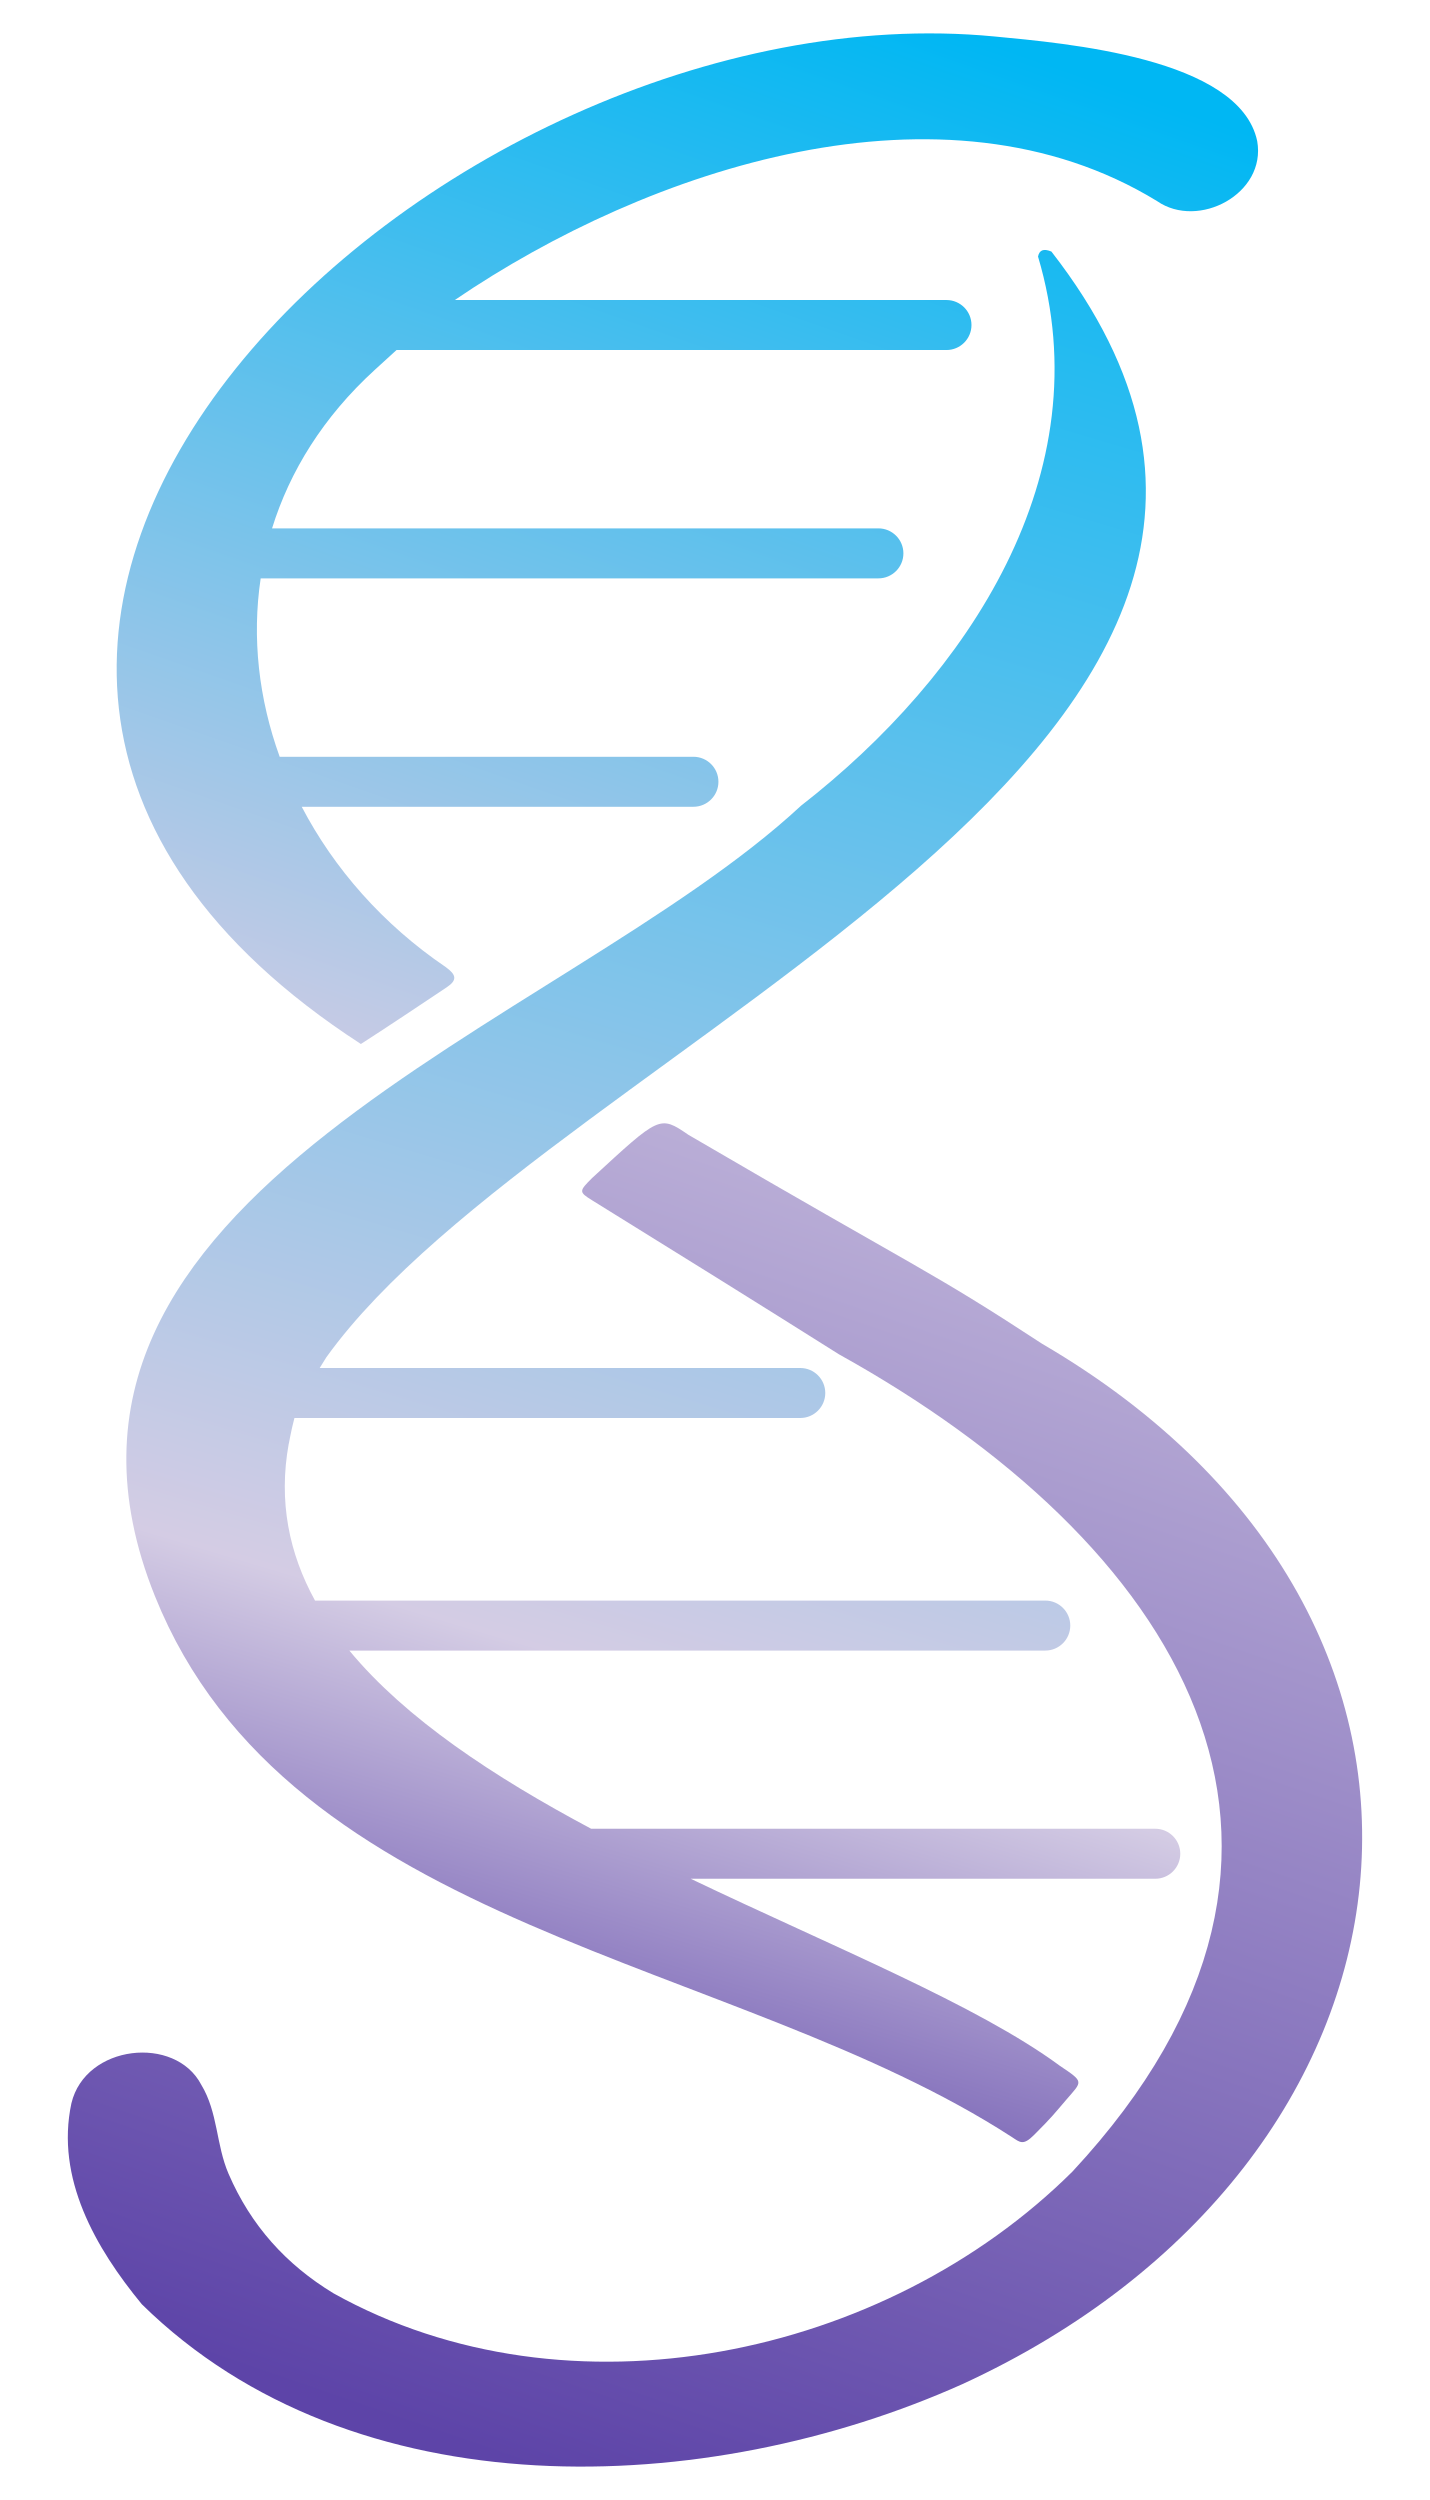
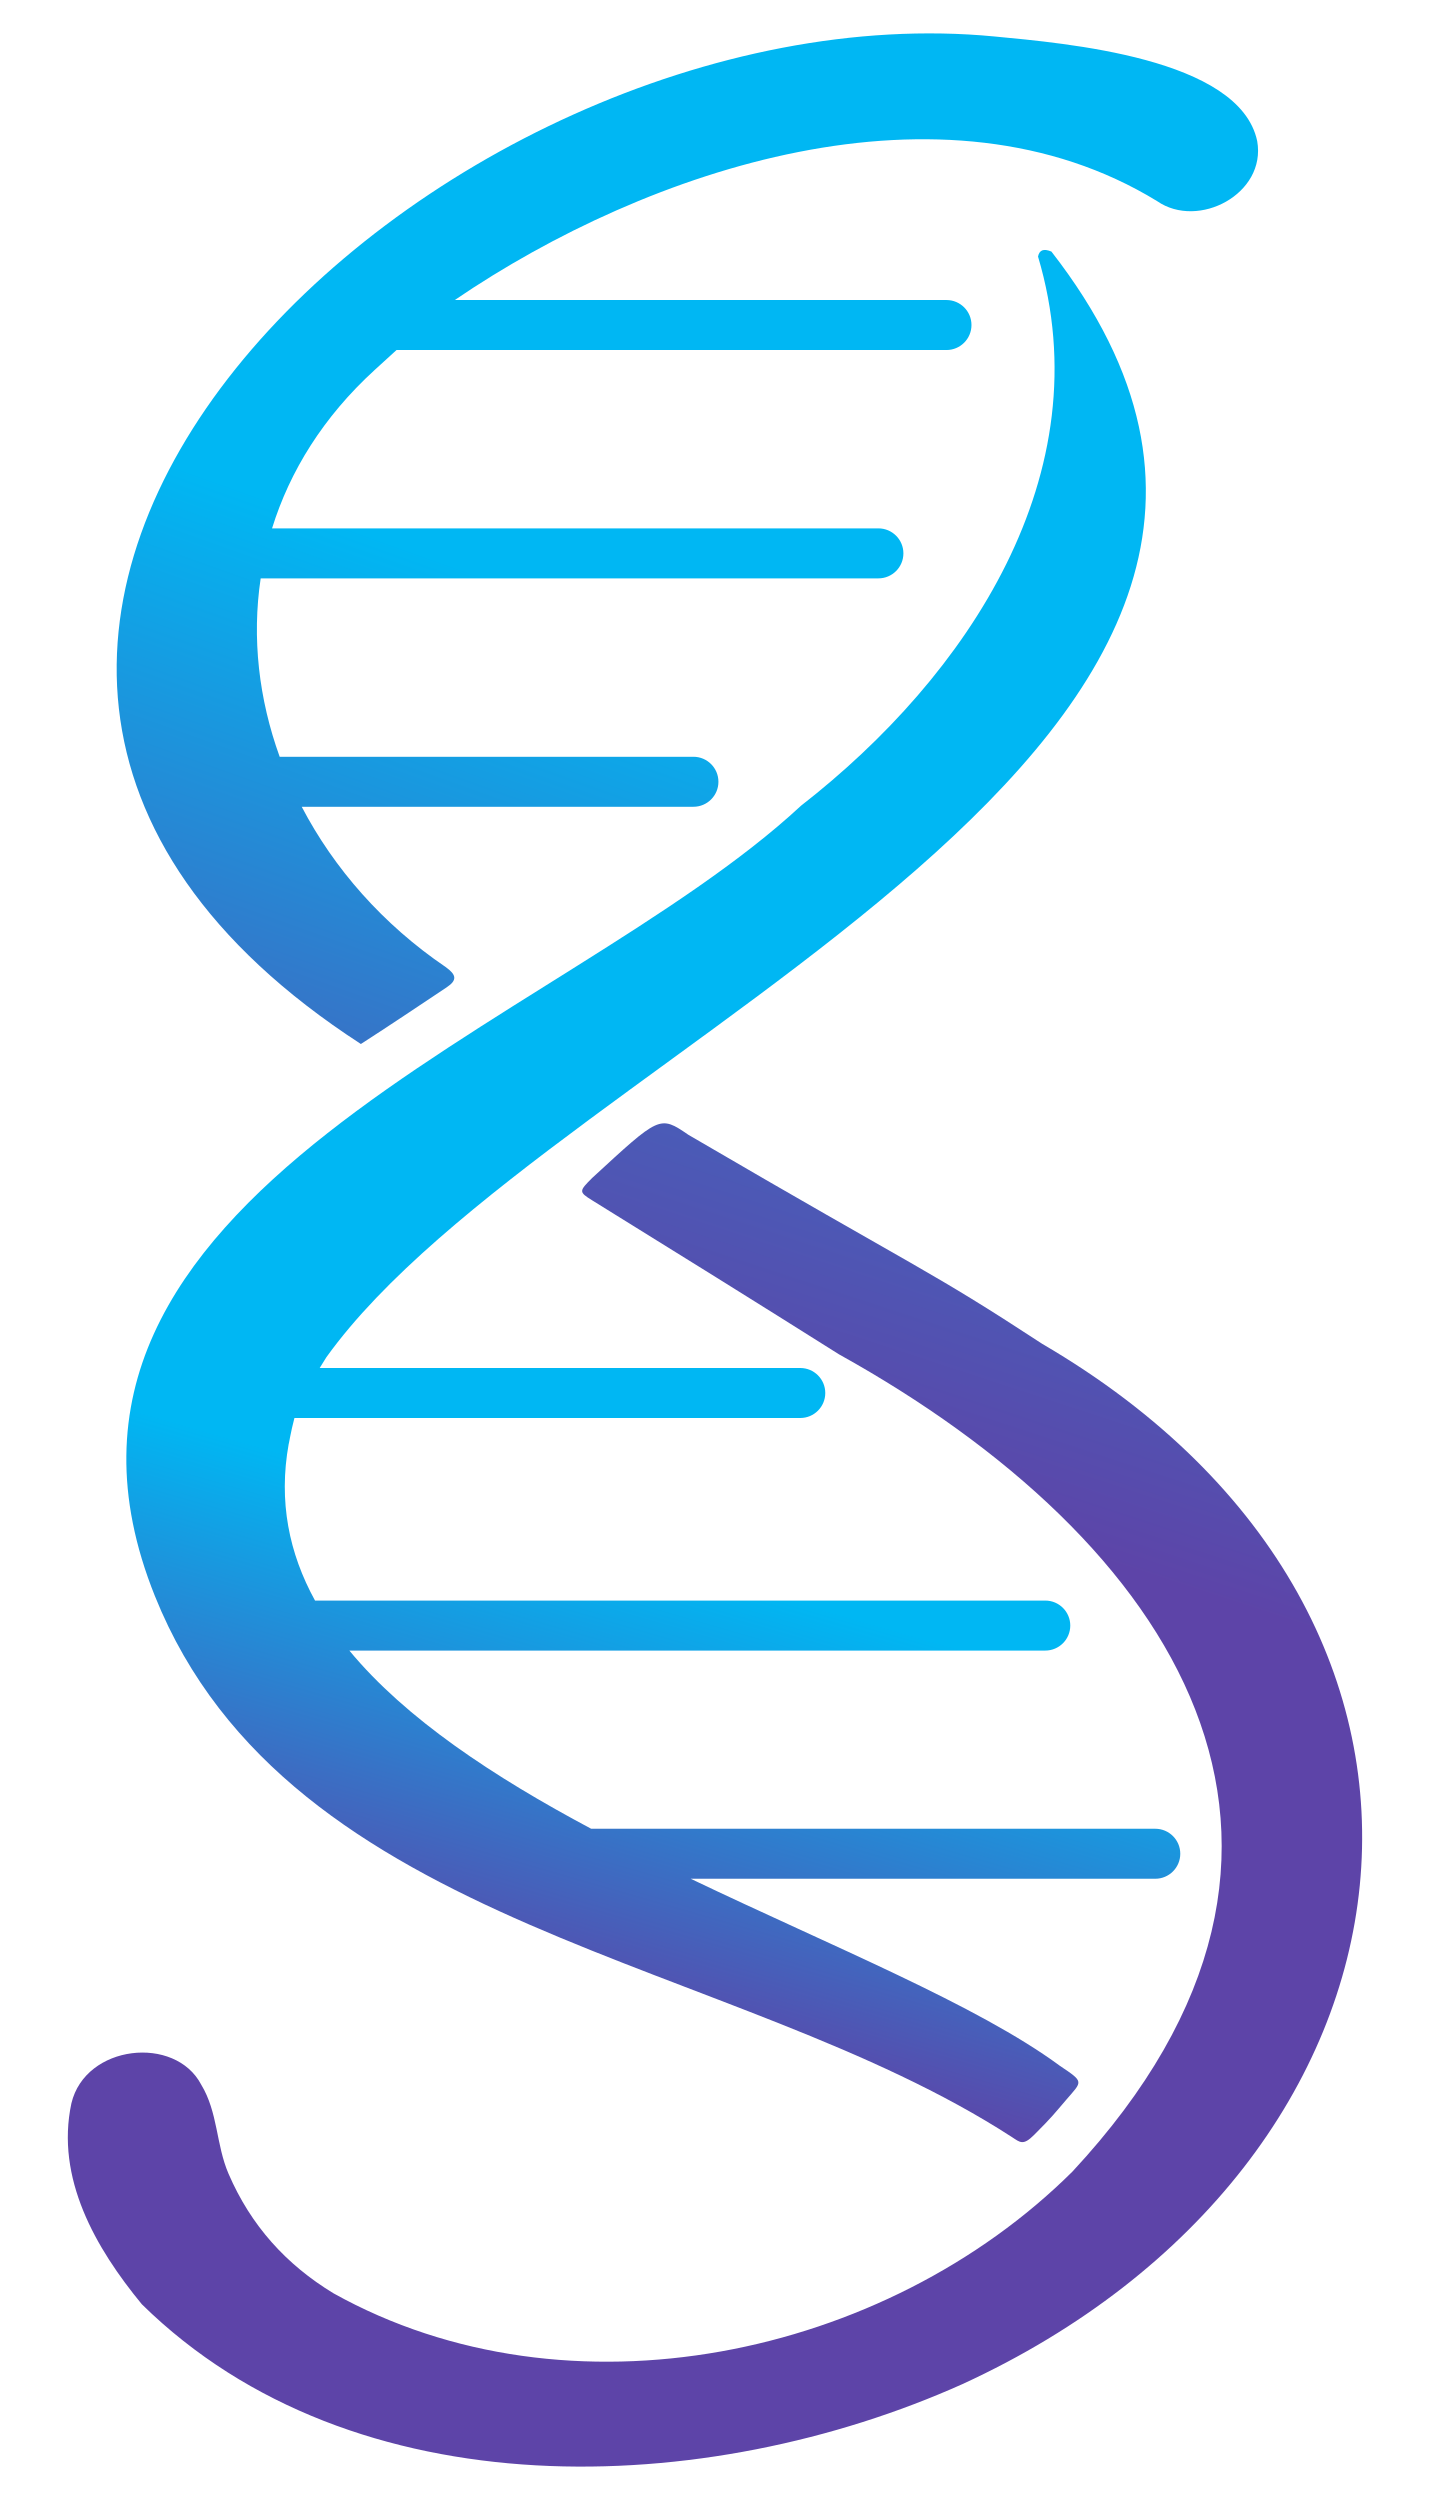
<svg xmlns="http://www.w3.org/2000/svg" version="1.1" id="New" x="0px" y="0px" viewBox="0 0 572 1000" style="enable-background:new 0 0 572 1000;" xml:space="preserve">
  <style type="text/css">
	.st0{fill:url(#SVGID_1_);}
	.st1{fill:url(#Bottom_1_);}
	.st2{fill:url(#SVGID_2_);}
</style>
  <g>
    <g>
-       <linearGradient id="SVGID_1_" gradientUnits="userSpaceOnUse" x1="448.613" y1="28.658" x2="198.251" y2="865.391">
+       <linearGradient id="SVGID_1_" gradientUnits="userSpaceOnUse" x1="417.644" y1="114.161" x2="217.623" y2="806.009">
        <stop offset="0" style="stop-color:#00B7F3" />
-         <stop offset="0.768" style="stop-color:#D4CCE4" />
+         <stop offset="0.74" style="stop-color:#00B7F3" />
        <stop offset="1" style="stop-color:#5D44A8" />
      </linearGradient>
      <path class="st0" d="M462.11,731.5c-0.43,0-0.84,0.04-1.25,0.09C461.23,731.54,461.63,731.5,462.11,731.5H236.46    c-38.81-20.69-74.09-43.89-96.72-71.27h278.37c-0.3,0-0.56-0.02-0.81-0.04c0.27,0.02,0.54,0.04,0.81,0.04c5.52,0,10-4.48,10-10    c0-5.52-4.48-10-10-10c-0.27,0-0.54,0.02-0.81,0.04c0.25-0.02,0.52-0.04,0.81-0.04h-292.1c-10.38-18.87-14.69-39.63-10.52-62.72    c0.01,0.46,0.8-4.75,2.28-10.31h202.34c5.52,0,10-4.48,10-10c0-5.52-4.48-10-10-10H127.87l2.69-4.32    c91.01-126.74,442.29-246.47,290-442.26c-3.09-1.28-4.79-0.66-5.35,2c25.91,86.93-28.13,167.77-94.81,219.67    C224.61,411.32-2.78,477.19,61.95,638.39c53.91,134.26,231.29,144.12,342.85,216.46c3.25,2.13,4.47,3.49,8.83-0.88    c7.46-7.46,7.77-8.14,12.98-14.19c6.32-7.36,7.16-6.88-2.64-13.44c-32.91-24.27-90.79-47.61-147.7-74.84h185.84    c-0.48,0-0.88-0.04-1.25-0.09c0.41,0.05,0.83,0.09,1.25,0.09c5.52,0,10-4.48,10-10C472.11,735.98,467.63,731.5,462.11,731.5z" />
    </g>
-     <linearGradient id="Bottom_1_" gradientUnits="userSpaceOnUse" x1="442.845" y1="349.122" x2="222.77" y2="991.103">
-       <stop offset="0" style="stop-color:#D4CCE4" />
+     <linearGradient id="Bottom_1_" gradientUnits="userSpaceOnUse" x1="527.947" y1="67.5" x2="231.811" y2="971.491">
+       <stop offset="0" style="stop-color:#00B7F3" />
+       <stop offset="0.586" style="stop-color:#5D44A8" />
      <stop offset="1" style="stop-color:#5D44A8" />
    </linearGradient>
    <path id="Bottom" class="st1" d="M56.75,921.72c-18.58-22.56-34.58-50.47-28.19-80.4c5.62-23.56,41.56-27.35,51.93-7.44   c6.71,11.03,5.91,24,10.91,35.59c8.95,20.77,23.05,36.34,41.99,47.85c94.09,52.48,220.59,25.79,295.55-48.65   c121.88-131.02,40.38-252.7-93.33-326.93c-32.82-20.7-65.79-41.19-98.78-61.63c-5.37-3.33-5.23-3.66,0.03-8.92   c26.98-24.83,26.95-25.2,38.49-17.27c93.62,54.72,95.71,53.6,141.57,83.64c189.91,111,159.35,328.1-31.89,416.06   C282.72,999.49,141.59,1005.09,56.75,921.72z" />
    <g id="New_top">
-       <linearGradient id="SVGID_2_" gradientUnits="userSpaceOnUse" x1="330.441" y1="-5.956" x2="-0.41" y2="939.331">
+       <linearGradient id="SVGID_2_" gradientUnits="userSpaceOnUse" x1="321.546" y1="21.803" x2="129.318" y2="560.388">
        <stop offset="0" style="stop-color:#00B7F3" />
-         <stop offset="0.494" style="stop-color:#D4CCE4" />
+         <stop offset="0.418" style="stop-color:#00B7F3" />
        <stop offset="1" style="stop-color:#5D44A8" />
      </linearGradient>
      <path class="st2" d="M502.88,56.43c-7.05-33.34-76.87-39.12-105.06-41.84C175.49-6.83-104.85,256.06,144.35,417.6    c11.52-7.41,22.88-15.05,34.28-22.64c4.35-2.9,3.99-5.02-0.4-8.17c-25.03-17.01-44.6-39.31-57.54-64.08h156.68    c5.52,0,10-4.48,10-10s-4.48-10-10-10H111.87c-8.34-23.07-11.17-47.51-7.6-71.36h247.09c5.52,0,10-4.48,10-10s-4.48-10-10-10    H108.82c7.07-22.84,20.48-44.57,41.01-63.33l8.78-8.01h219.98c5.52,0,10-4.48,10-10s-4.48-10-10-10H181.91    c77.53-52.8,195.45-91.92,280.92-39.57C479.35,91.91,506.61,77.5,502.88,56.43z" />
    </g>
  </g>
  <g id="Middle">
</g>
</svg>
